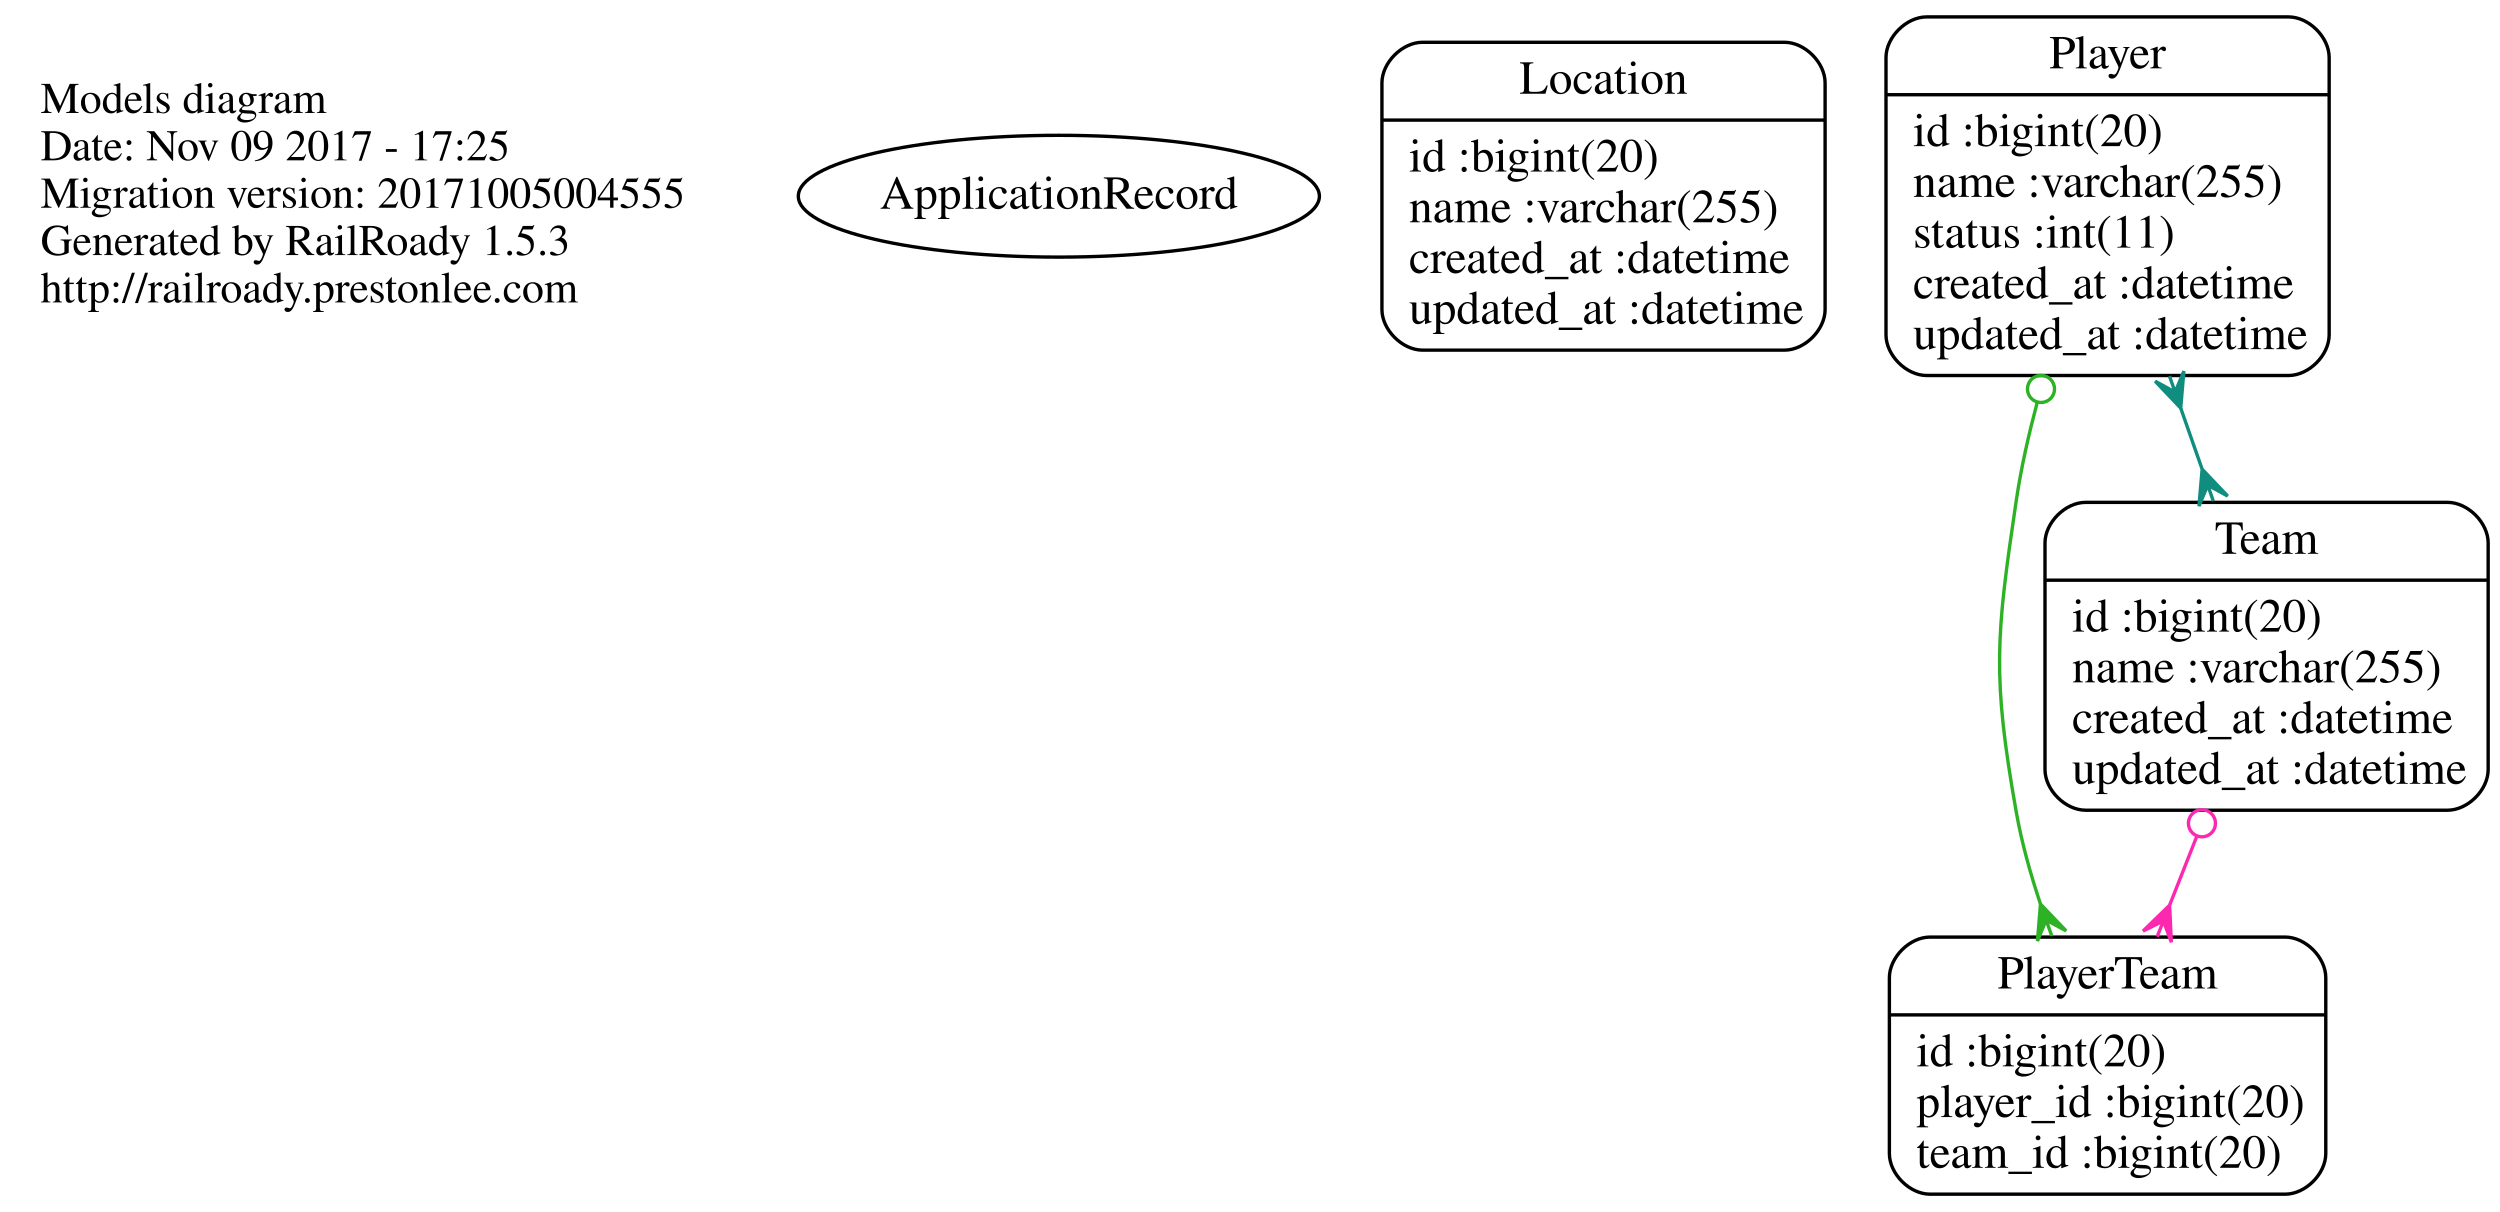
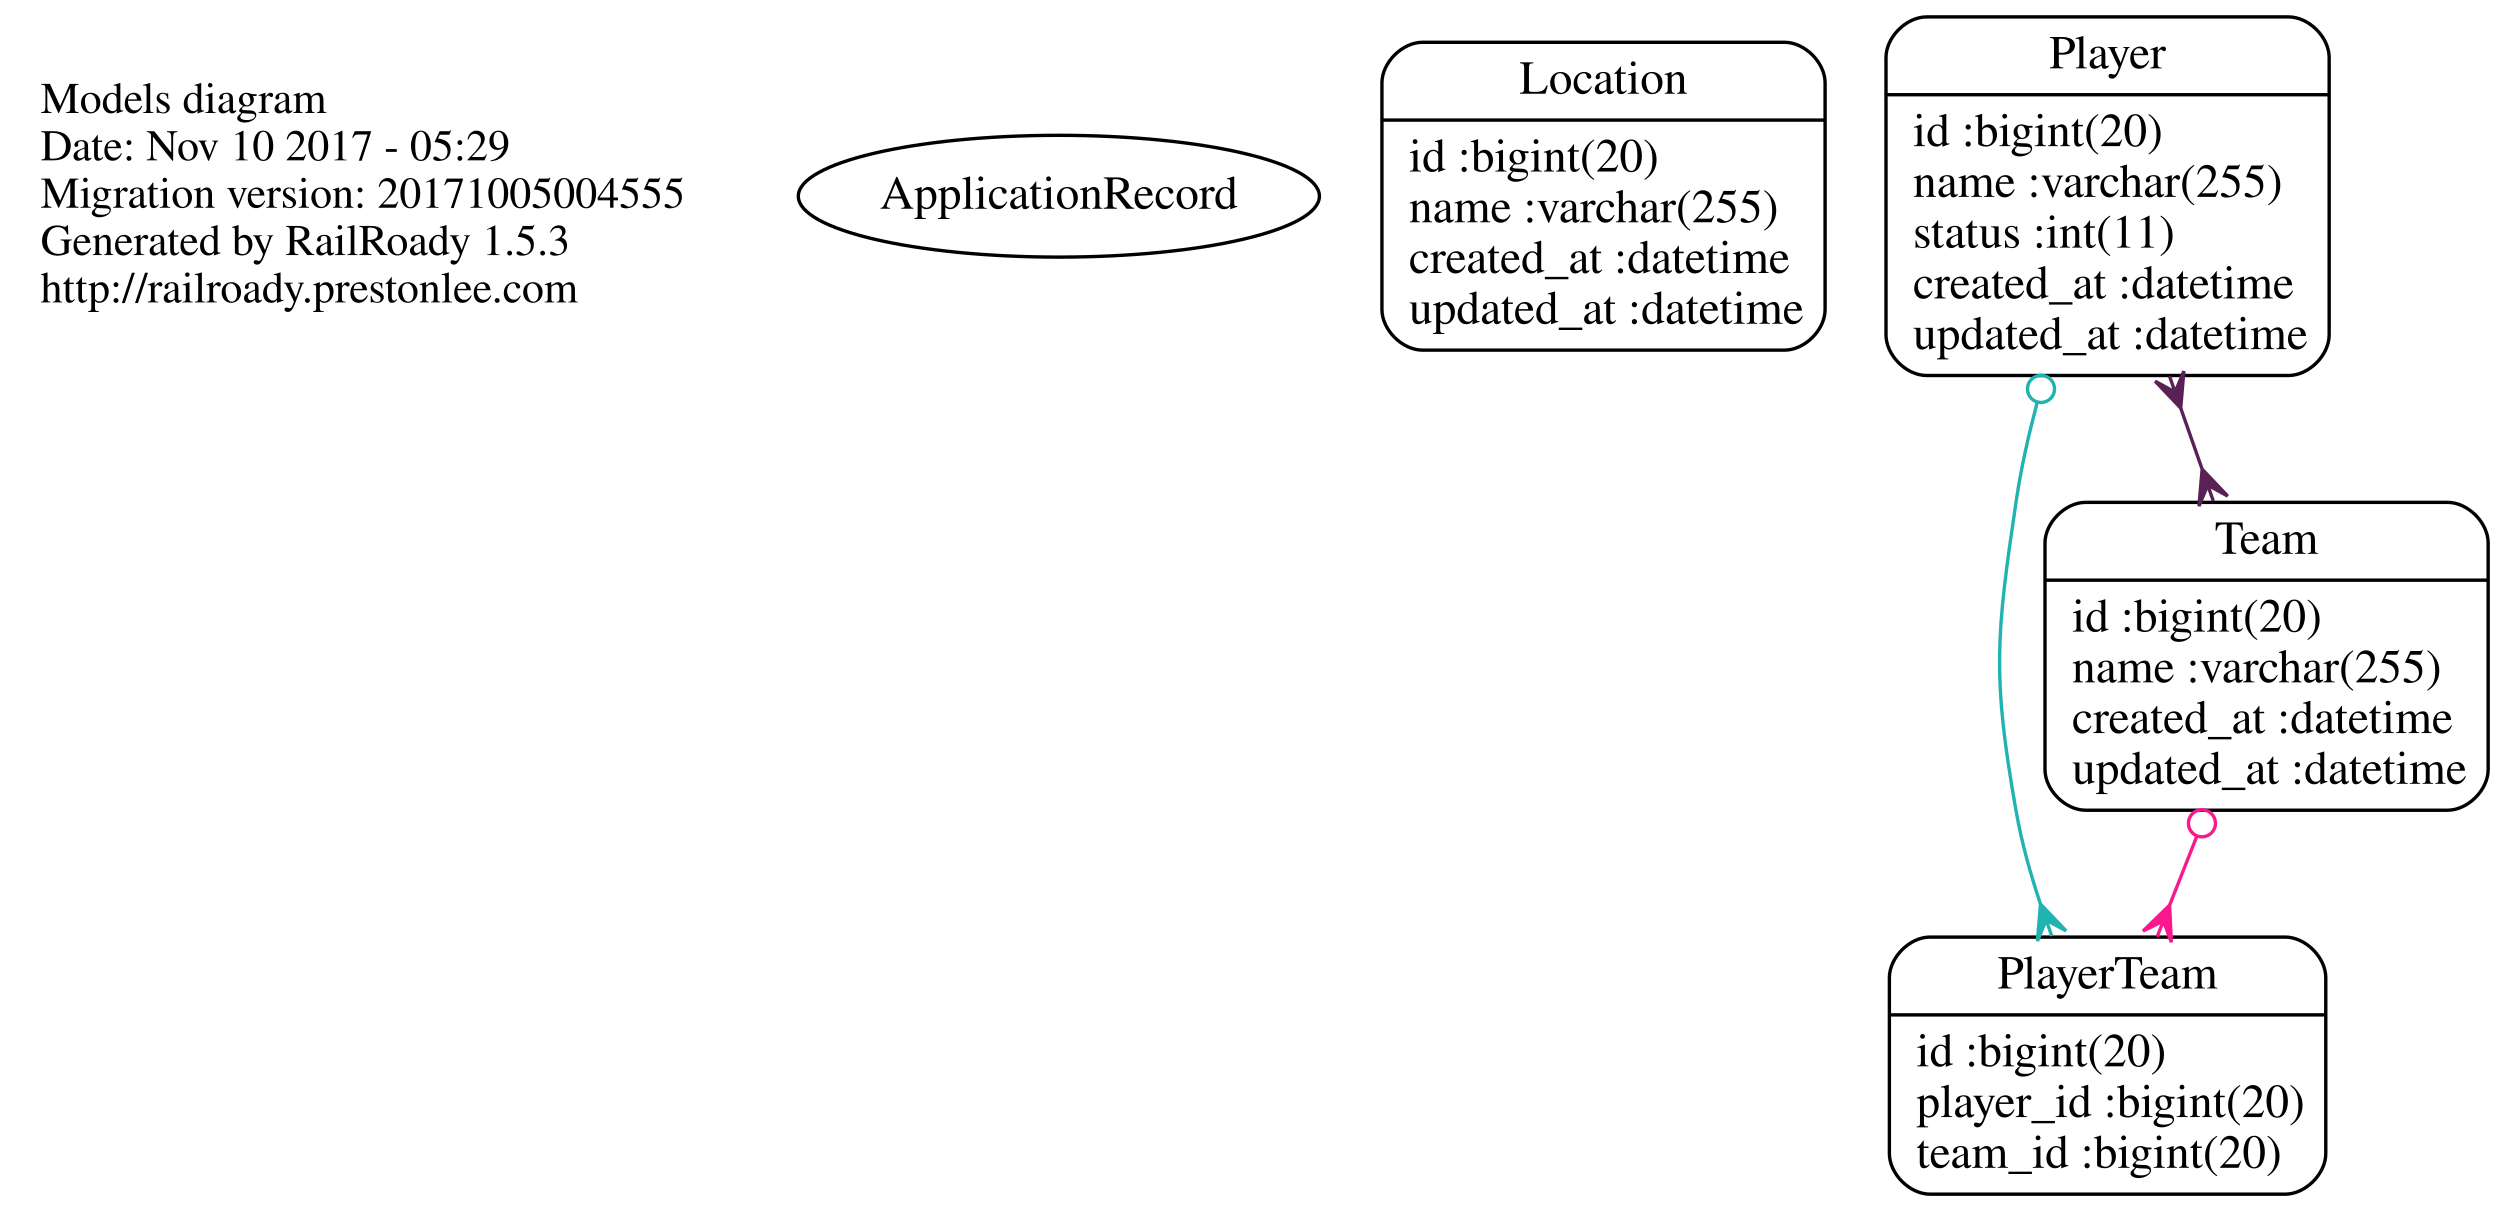
<svg xmlns="http://www.w3.org/2000/svg" width="739pt" height="358pt" viewBox="0.00 0.00 739.00 358.00">
  <g id="graph0" class="graph" transform="scale(1 1) rotate(0) translate(4 354)">
    <polygon fill="none" stroke="none" points="-4,4 -4,-354 735,-354 735,4 -4,4" />
    <g id="node1" class="node">
      <text text-anchor="start" x="8" y="-320.6" font-family="Times,serif" font-size="13.00">Models diagram</text>
-       <text text-anchor="start" x="8" y="-306.6" font-family="Times,serif" font-size="13.00">Date: Nov 09 2017 - 17:25</text>
+       <text text-anchor="start" x="8" y="-306.6" font-family="Times,serif" font-size="13.00">Date: Nov 10 2017 - 05:29</text>
      <text text-anchor="start" x="8" y="-292.6" font-family="Times,serif" font-size="13.00">Migration version: 20171005004555</text>
      <text text-anchor="start" x="8" y="-278.6" font-family="Times,serif" font-size="13.00">Generated by RailRoady 1.5.3</text>
      <text text-anchor="start" x="8" y="-264.6" font-family="Times,serif" font-size="13.00">http://railroady.prestonlee.com</text>
    </g>
    <g id="node2" class="node">
      <ellipse fill="none" stroke="black" cx="309" cy="-296" rx="77.015" ry="18" />
      <text text-anchor="middle" x="309" y="-292.3" font-family="Times,serif" font-size="14.00">ApplicationRecord</text>
    </g>
    <g id="node3" class="node">
      <path fill="none" stroke="black" d="M416.5,-250.5C416.5,-250.5 523.5,-250.5 523.5,-250.5 529.5,-250.5 535.5,-256.5 535.5,-262.5 535.5,-262.5 535.5,-329.5 535.5,-329.5 535.5,-335.5 529.5,-341.5 523.5,-341.5 523.5,-341.5 416.5,-341.5 416.5,-341.5 410.5,-341.5 404.5,-335.5 404.5,-329.5 404.5,-329.5 404.5,-262.5 404.5,-262.5 404.5,-256.5 410.5,-250.5 416.5,-250.5" />
      <text text-anchor="middle" x="470" y="-326.3" font-family="Times,serif" font-size="14.00">Location</text>
      <polyline fill="none" stroke="black" points="404.5,-318.5 535.5,-318.5 " />
      <text text-anchor="start" x="412.5" y="-303.3" font-family="Times,serif" font-size="14.00">id :bigint(20)</text>
      <text text-anchor="start" x="412.5" y="-288.3" font-family="Times,serif" font-size="14.00">name :varchar(255)</text>
      <text text-anchor="start" x="412.5" y="-273.3" font-family="Times,serif" font-size="14.00">created_at :datetime</text>
      <text text-anchor="start" x="412.5" y="-258.3" font-family="Times,serif" font-size="14.00">updated_at :datetime</text>
    </g>
    <g id="node4" class="node">
      <path fill="none" stroke="black" d="M565.5,-243C565.5,-243 672.5,-243 672.5,-243 678.5,-243 684.5,-249 684.5,-255 684.5,-255 684.5,-337 684.5,-337 684.5,-343 678.5,-349 672.5,-349 672.5,-349 565.5,-349 565.5,-349 559.5,-349 553.5,-343 553.5,-337 553.5,-337 553.5,-255 553.5,-255 553.5,-249 559.5,-243 565.5,-243" />
      <text text-anchor="middle" x="619" y="-333.8" font-family="Times,serif" font-size="14.00">Player</text>
      <polyline fill="none" stroke="black" points="553.5,-326 684.5,-326 " />
      <text text-anchor="start" x="561.5" y="-310.8" font-family="Times,serif" font-size="14.00">id :bigint(20)</text>
      <text text-anchor="start" x="561.5" y="-295.8" font-family="Times,serif" font-size="14.00">name :varchar(255)</text>
      <text text-anchor="start" x="561.5" y="-280.8" font-family="Times,serif" font-size="14.00">status :int(11)</text>
      <text text-anchor="start" x="561.5" y="-265.8" font-family="Times,serif" font-size="14.00">created_at :datetime</text>
      <text text-anchor="start" x="561.5" y="-250.8" font-family="Times,serif" font-size="14.00">updated_at :datetime</text>
    </g>
    <g id="node5" class="node">
      <path fill="none" stroke="black" d="M566.5,-1C566.5,-1 671.5,-1 671.5,-1 677.5,-1 683.5,-7 683.5,-13 683.5,-13 683.5,-65 683.5,-65 683.5,-71 677.5,-77 671.5,-77 671.5,-77 566.5,-77 566.5,-77 560.5,-77 554.5,-71 554.5,-65 554.5,-65 554.5,-13 554.5,-13 554.5,-7 560.5,-1 566.5,-1" />
      <text text-anchor="middle" x="619" y="-61.8" font-family="Times,serif" font-size="14.00">PlayerTeam</text>
      <polyline fill="none" stroke="black" points="554.5,-54 683.5,-54 " />
      <text text-anchor="start" x="562.5" y="-38.8" font-family="Times,serif" font-size="14.00">id :bigint(20)</text>
      <text text-anchor="start" x="562.5" y="-23.8" font-family="Times,serif" font-size="14.00">player_id :bigint(20)</text>
      <text text-anchor="start" x="562.5" y="-8.8" font-family="Times,serif" font-size="14.00">team_id :bigint(20)</text>
    </g>
    <g id="edge1" class="edge">
-       <path fill="none" stroke="#2cb224" d="M598.173,-234.925C595.613,-225.355 593.407,-215.483 592,-206 586,-165.554 584.884,-154.265 592,-114 593.591,-105 596.191,-95.656 599.165,-86.761" />
-       <ellipse fill="none" stroke="#2cb224" cx="599.32" cy="-239.026" rx="4" ry="4" />
-       <polygon fill="#2cb224" stroke="#2cb224" points="599.169,-86.749 606.75,-78.826 600.839,-82.036 602.509,-77.323 602.509,-77.323 602.509,-77.323 600.839,-82.036 598.267,-75.82 599.169,-86.749 599.169,-86.749" />
+       <path fill="none" stroke="#21b2b2" d="M598.173,-234.925C595.613,-225.355 593.407,-215.483 592,-206 586,-165.554 584.884,-154.265 592,-114 593.591,-105 596.191,-95.656 599.165,-86.761" />
+       <ellipse fill="none" stroke="#21b2b2" cx="599.32" cy="-239.026" rx="4" ry="4" />
+       <polygon fill="#21b2b2" stroke="#21b2b2" points="599.169,-86.749 606.75,-78.826 600.839,-82.036 602.509,-77.323 602.509,-77.323 602.509,-77.323 600.839,-82.036 598.267,-75.82 599.169,-86.749 599.169,-86.749" />
    </g>
    <g id="node6" class="node">
      <path fill="none" stroke="black" d="M612.5,-114.5C612.5,-114.5 719.5,-114.5 719.5,-114.5 725.5,-114.5 731.5,-120.5 731.5,-126.5 731.5,-126.5 731.5,-193.5 731.5,-193.5 731.5,-199.5 725.5,-205.5 719.5,-205.5 719.5,-205.5 612.5,-205.5 612.5,-205.5 606.5,-205.5 600.5,-199.5 600.5,-193.5 600.5,-193.5 600.5,-126.5 600.5,-126.5 600.5,-120.5 606.5,-114.5 612.5,-114.5" />
      <text text-anchor="middle" x="666" y="-190.3" font-family="Times,serif" font-size="14.00">Team</text>
      <polyline fill="none" stroke="black" points="600.5,-182.5 731.5,-182.5 " />
      <text text-anchor="start" x="608.5" y="-167.3" font-family="Times,serif" font-size="14.00">id :bigint(20)</text>
      <text text-anchor="start" x="608.5" y="-152.3" font-family="Times,serif" font-size="14.00">name :varchar(255)</text>
      <text text-anchor="start" x="608.5" y="-137.3" font-family="Times,serif" font-size="14.00">created_at :datetime</text>
      <text text-anchor="start" x="608.5" y="-122.3" font-family="Times,serif" font-size="14.00">updated_at :datetime</text>
    </g>
    <g id="edge2" class="edge">
-       <path fill="none" stroke="#108d7e" d="M640.653,-233.266C642.728,-227.351 644.821,-221.382 646.869,-215.543" />
-       <polygon fill="#108d7e" stroke="#108d7e" points="640.616,-233.372 633.06,-241.319 638.961,-238.09 637.306,-242.808 637.306,-242.808 637.306,-242.808 638.961,-238.09 641.552,-244.298 640.616,-233.372 640.616,-233.372" />
-       <polygon fill="#108d7e" stroke="#108d7e" points="646.951,-215.31 654.507,-207.363 648.606,-210.592 650.261,-205.873 650.261,-205.873 650.261,-205.873 648.606,-210.592 646.014,-204.384 646.951,-215.31 646.951,-215.31" />
+       <path fill="none" stroke="#592154" d="M640.653,-233.266C642.728,-227.351 644.821,-221.382 646.869,-215.543" />
+       <polygon fill="#592154" stroke="#592154" points="640.616,-233.372 633.06,-241.319 638.961,-238.09 637.306,-242.808 637.306,-242.808 637.306,-242.808 638.961,-238.09 641.552,-244.298 640.616,-233.372 640.616,-233.372" />
+       <polygon fill="#592154" stroke="#592154" points="646.951,-215.31 654.507,-207.363 648.606,-210.592 650.261,-205.873 650.261,-205.873 650.261,-205.873 648.606,-210.592 646.014,-204.384 646.951,-215.31 646.951,-215.31" />
    </g>
    <g id="edge3" class="edge">
-       <path fill="none" stroke="#fc29b0" d="M645.376,-106.783C642.725,-100.07 640.024,-93.231 637.411,-86.615" />
-       <ellipse fill="none" stroke="#fc29b0" cx="646.896" cy="-110.63" rx="4" ry="4" />
-       <polygon fill="#fc29b0" stroke="#fc29b0" points="637.336,-86.424 637.848,-75.47 635.499,-81.774 633.662,-77.123 633.662,-77.123 633.662,-77.123 635.499,-81.774 629.477,-78.776 637.336,-86.424 637.336,-86.424" />
+       <path fill="none" stroke="#f9198c" d="M645.376,-106.783C642.725,-100.07 640.024,-93.231 637.411,-86.615" />
+       <ellipse fill="none" stroke="#f9198c" cx="646.896" cy="-110.63" rx="4" ry="4" />
+       <polygon fill="#f9198c" stroke="#f9198c" points="637.336,-86.424 637.848,-75.47 635.499,-81.774 633.662,-77.123 633.662,-77.123 633.662,-77.123 635.499,-81.774 629.477,-78.776 637.336,-86.424 637.336,-86.424" />
    </g>
  </g>
</svg>
